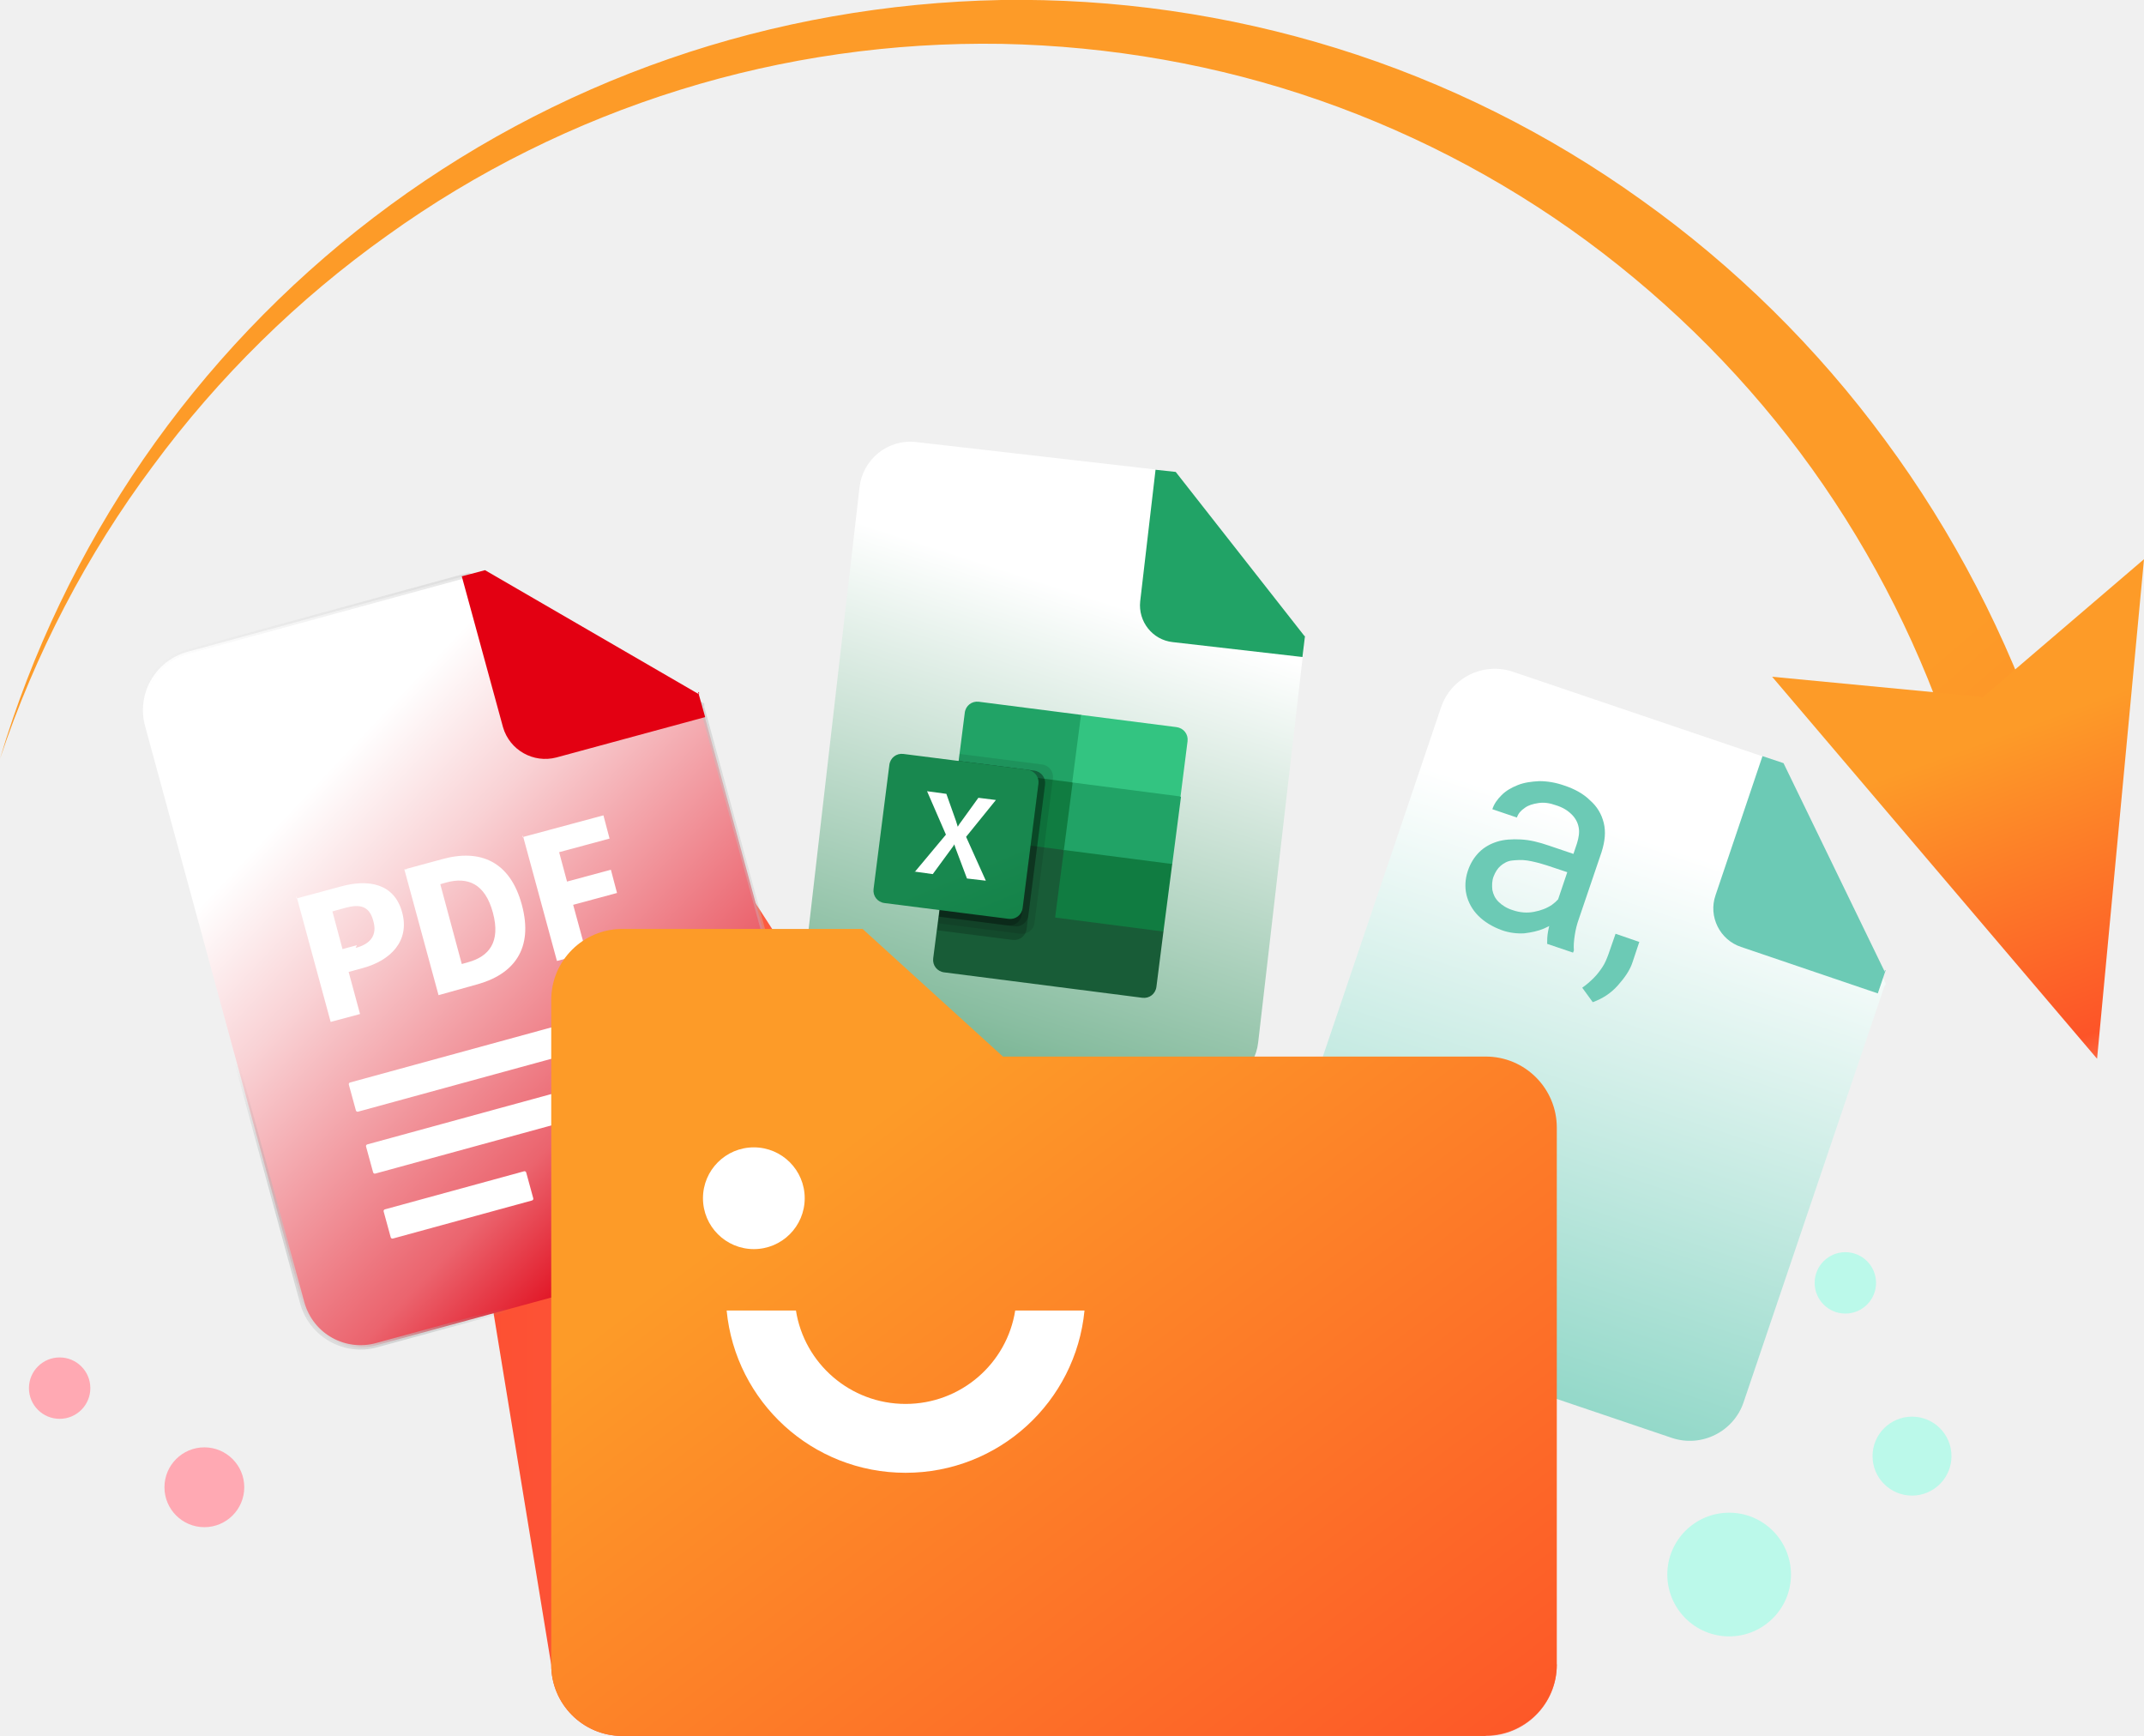
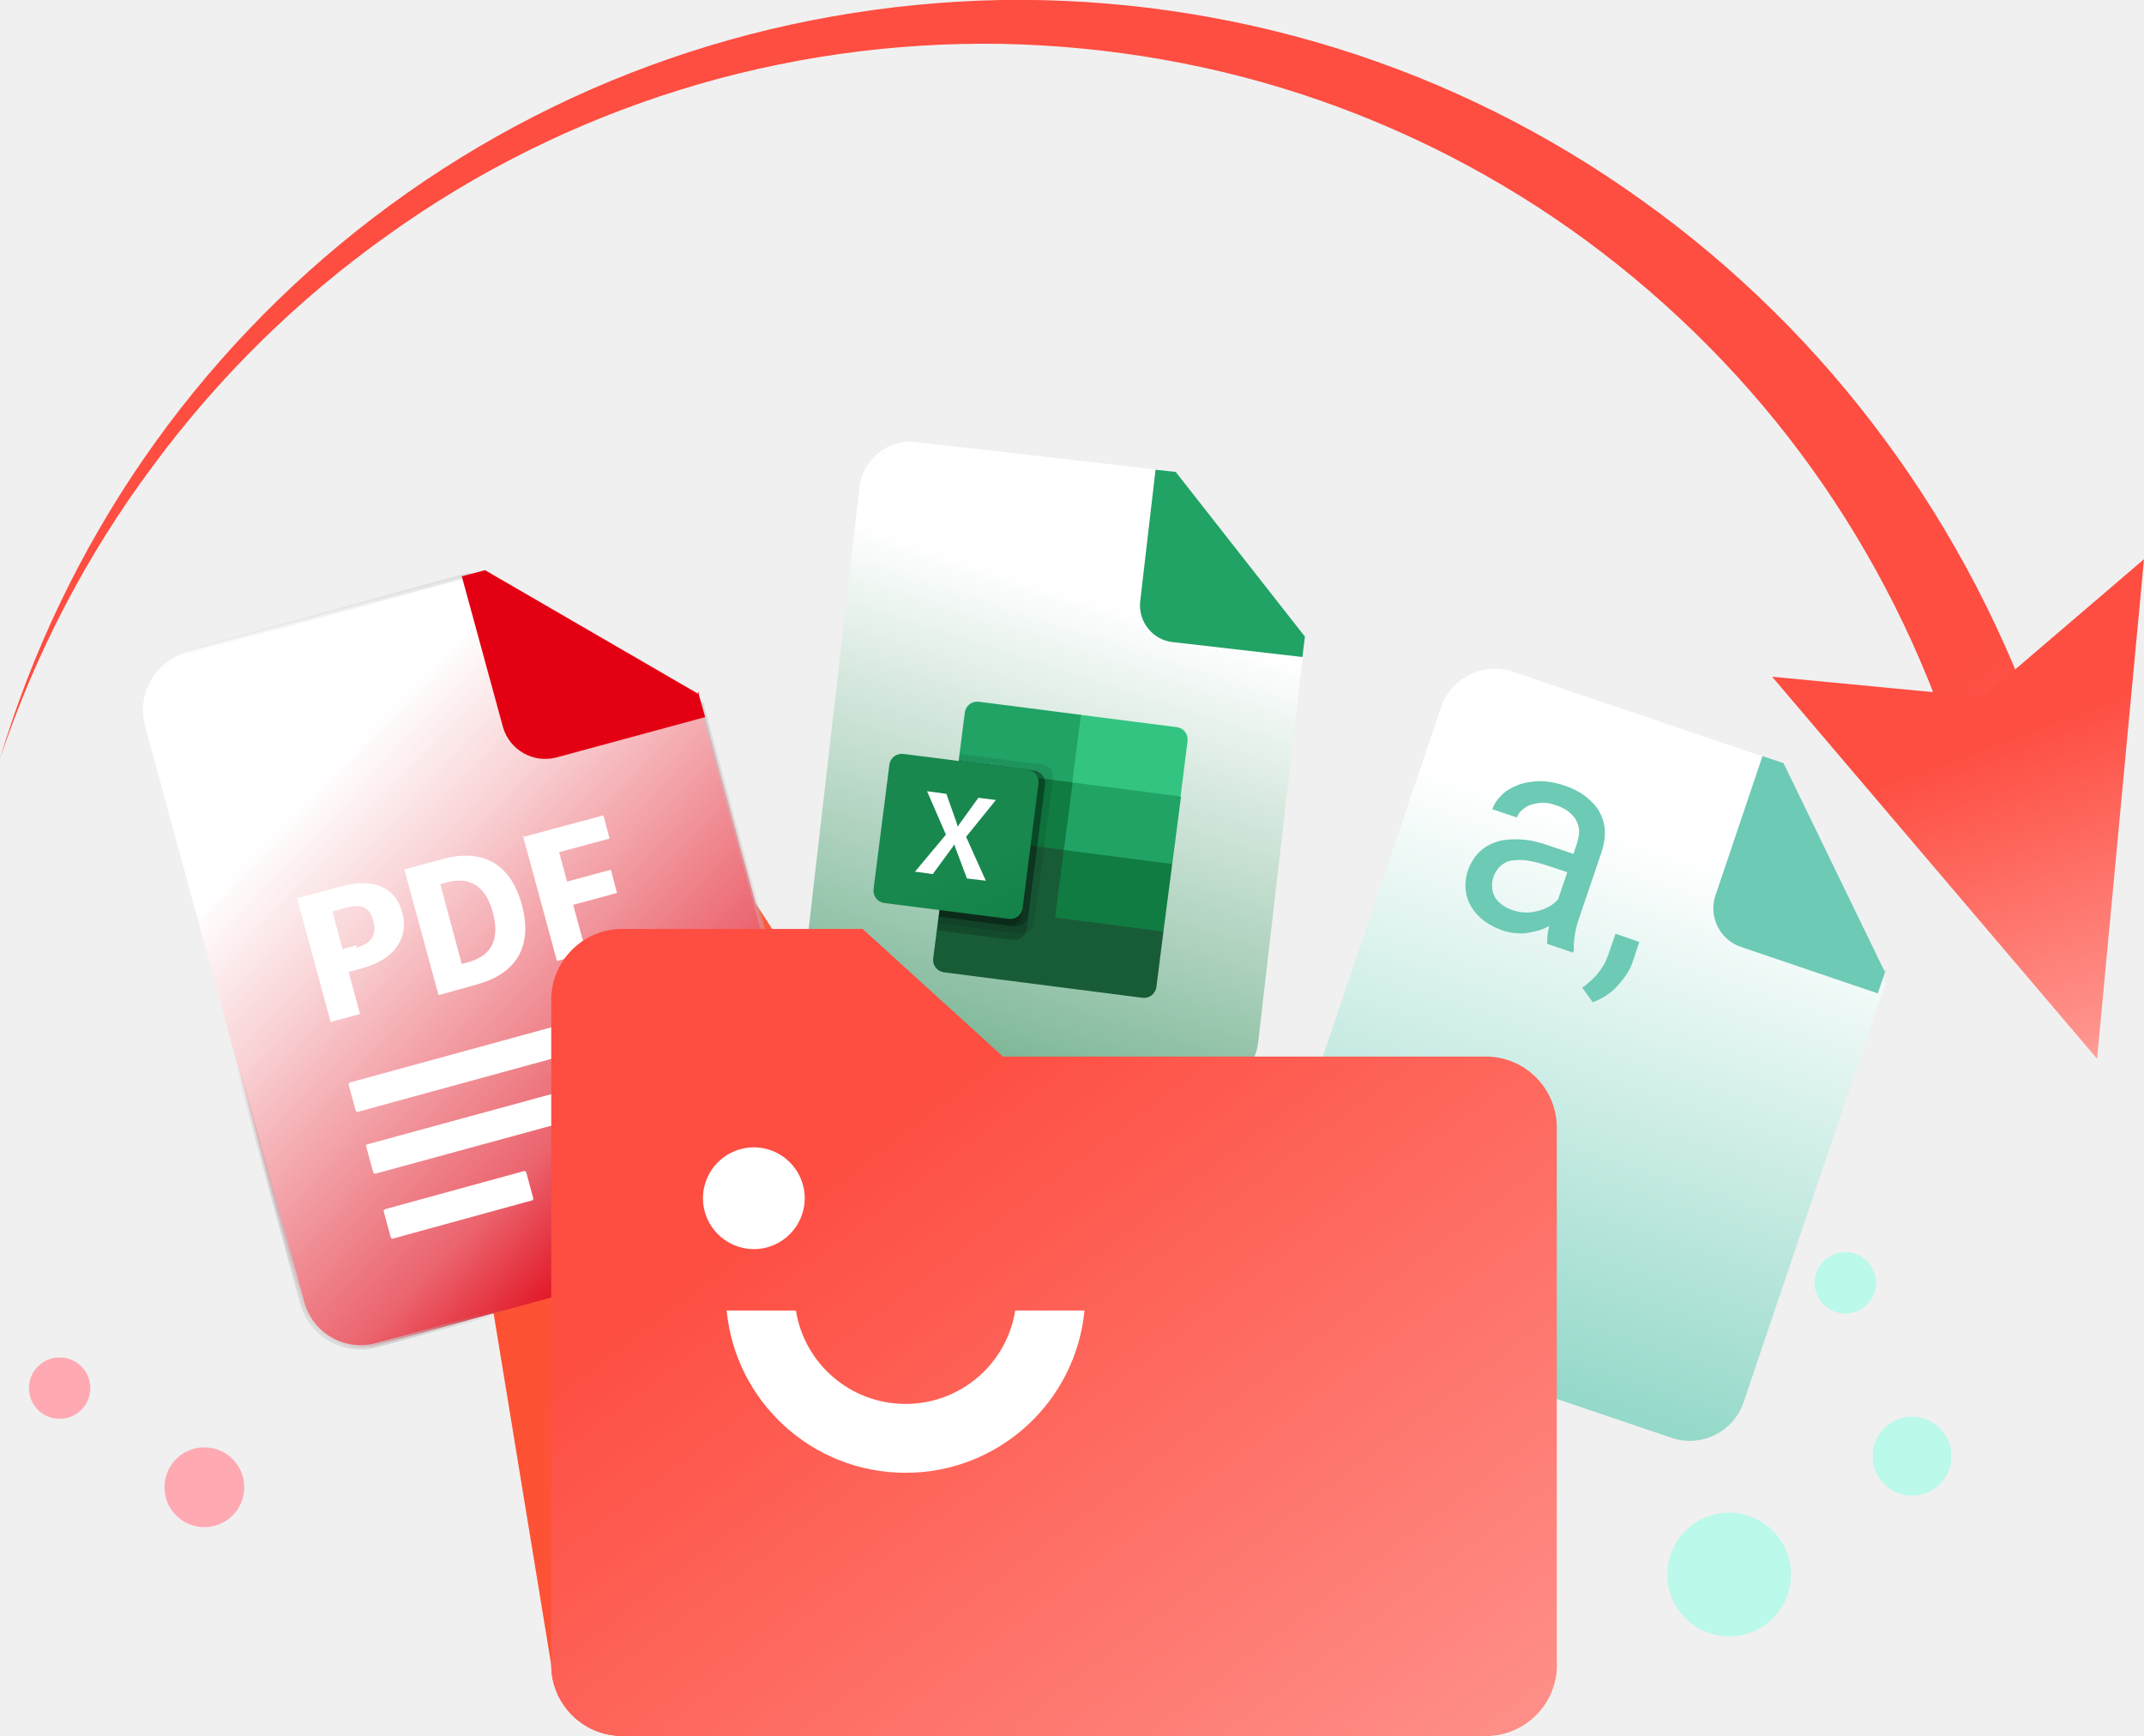
- <svg xmlns="http://www.w3.org/2000/svg" xmlns:xlink="http://www.w3.org/1999/xlink" id="Layer_2" version="1.1" viewBox="0 0 488.9 395.8">
-   <defs>
-     <style>
-       .st0 {
-         fill: #33c481;
-       }
- 
-       .st1 {
-         fill: #21a366;
-       }
- 
-       .st2 {
-         fill: #fff;
-       }
- 
-       .st3 {
-         fill: url(#linear-gradient1);
-       }
- 
-       .st4 {
-         fill: #e30012;
-       }
- 
-       .st5 {
-         fill: url(#linear-gradient8);
-       }
- 
-       .st6 {
-         fill: url(#linear-gradient2);
-         stroke: url(#linear-gradient3);
-         stroke-miterlimit: 10;
-       }
- 
-       .st7 {
-         opacity: .1;
-       }
- 
-       .st7, .st8 {
-         isolation: isolate;
-       }
- 
-       .st9 {
-         fill: #ffa9b3;
-       }
- 
-       .st10 {
-         fill: url(#linear-gradient7);
-       }
- 
-       .st11 {
-         fill: url(#linear-gradient4);
-       }
- 
-       .st12 {
-         fill: url(#linear-gradient5);
-       }
- 
-       .st8 {
-         opacity: .2;
-       }
- 
-       .st13 {
-         fill: #107c41;
-       }
- 
-       .st14 {
-         fill: #6ccab5;
-       }
- 
-       .st15 {
-         fill: url(#linear-gradient6);
-       }
- 
-       .st16 {
-         fill: #bbf9ea;
-       }
- 
-       .st17 {
-         fill: url(#linear-gradient);
-       }
- 
-       .st18 {
-         fill: #185c37;
-       }
-     </style>
-     <linearGradient id="linear-gradient" x1="253.3" y1="354.5" x2="192.7" y2="166.1" gradientTransform="translate(0 492) scale(1 -1)" gradientUnits="userSpaceOnUse">
-       <stop offset="0" stop-color="#fff" />
-       <stop offset=".5" stop-color="#88bda0" />
-       <stop offset=".8" stop-color="#318e5b" />
-       <stop offset="1" stop-color="#107c41" />
+ <svg xmlns="http://www.w3.org/2000/svg" version="1.1" id="Layer_2_00000179619551380421463810000009771575084541910947_" x="0px" y="0px" viewBox="0 0 488.9 395.8" style="enable-background:new 0 0 488.9 395.8;" xml:space="preserve">
+   <style type="text/css">
+ 	.st0{fill:#BBF9EA;}
+ 	.st1{fill:#FFA9B3;}
+ 	.st2{fill:url(#SVGID_1_);}
+ 	.st3{fill:#21A366;}
+ 	.st4{fill:url(#SVGID_00000096760903544908528020000002599748765150460033_);}
+ 	
+ 		.st5{fill:url(#SVGID_00000145740276897740492810000005907541369133585793_);stroke:url(#SVGID_00000160177069482076654590000008719641374679794578_);stroke-miterlimit:10;}
+ 	.st6{fill:#FFFFFF;}
+ 	.st7{fill:#E30012;}
+ 	.st8{fill:url(#SVGID_00000054233015925649624120000016164476003344550581_);}
+ 	.st9{fill:#6CCAB5;}
+ 	.st10{fill:url(#SVGID_00000128458930317930320070000003868684113492244109_);}
+ 	.st11{fill:url(#SVGID_00000146465138955387311140000012579290080486408334_);}
+ 	.st12{fill:url(#SVGID_00000047768407455981849800000002608811406273641103_);}
+ 	.st13{fill:#185C37;}
+ 	.st14{fill:#107C41;}
+ 	.st15{opacity:0.1;enable-background:new    ;}
+ 	.st16{opacity:0.2;enable-background:new    ;}
+ 	.st17{fill:url(#SVGID_00000051357002871635411860000002409367161238386358_);}
+ 	.st18{fill:#33C481;}
+ </style>
+   <circle class="st0" cx="394.3" cy="359" r="14.1" />
+   <circle class="st1" cx="46.6" cy="339.1" r="9.1" />
+   <circle class="st0" cx="436" cy="332" r="9" />
+   <circle class="st0" cx="420.8" cy="292.5" r="7" />
+   <circle class="st1" cx="13.6" cy="316.5" r="7" />
+   <linearGradient id="SVGID_1_" gradientUnits="userSpaceOnUse" x1="253.317" y1="245.506" x2="192.717" y2="433.906" gradientTransform="matrix(1 0 0 1 0 -108)">
+     <stop offset="0" style="stop-color:#FFFFFF" />
+     <stop offset="0.5" style="stop-color:#88BDA0" />
+     <stop offset="0.8" style="stop-color:#318E5B" />
+     <stop offset="1" style="stop-color:#107C41" />
+   </linearGradient>
+   <path class="st2" d="M297.3,147.7l-10.4,90c-0.7,6.2-6.3,11.1-13,10.3l-80.8-9.3c-6.2-0.7-11.1-6.3-10.3-13L196,111.1  c0.7-6.2,6.3-11.1,13-10.3l55.8,6.4l32.5,40.1V147.7L297.3,147.7L297.3,147.7z" />
+   <path class="st3" d="M297.6,144.8l-0.6,5l-29.6-3.4c-4.6-0.5-7.9-4.7-7.4-9.3l3.5-30l4.6,0.5l29.5,37.6V144.8L297.6,144.8  L297.6,144.8z" />
+   <linearGradient id="SVGID_00000008127795636297843040000011454497839749000879_" gradientUnits="userSpaceOnUse" x1="99.4" y1="407.4" x2="355" y2="407.4" gradientTransform="matrix(1 0 0 1 0 -108)">
+     <stop offset="0" style="stop-color:#FD4E30" />
+     <stop offset="0.6" style="stop-color:#FD684F" />
+     <stop offset="1" style="stop-color:#FE7E68" />
+   </linearGradient>
+   <path style="fill:url(#SVGID_00000008127795636297843040000011454497839749000879_);" d="M338.8,395.8H141.9  c-9,0-16.2-7.3-16.2-16.2L99.4,219.2c0-9,7.3-16.2,16.2-16.2h54.8l31.2,48.4h110.1c9,0,16.2,7.3,16.2,16.2l27.1,112  C355,388.6,347.7,395.8,338.8,395.8L338.8,395.8L338.8,395.8z" />
+   <linearGradient id="SVGID_00000111879683096488337870000003742905667875359422_" gradientUnits="userSpaceOnUse" x1="-3.104" y1="227.105" x2="228.196" y2="445.704" gradientTransform="matrix(1 0 0 1 0 -108)">
+     <stop offset="0.3" style="stop-color:#FFFFFF" />
+     <stop offset="0.4" style="stop-color:#F9D2D5" />
+     <stop offset="0.6" style="stop-color:#EB646E" />
+     <stop offset="0.7" style="stop-color:#DF0011" />
+   </linearGradient>
+   <linearGradient id="SVGID_00000002379723901434973170000008952978678337001362_" gradientUnits="userSpaceOnUse" x1="49.412" y1="391.113" x2="160.191" y2="268.037" gradientTransform="matrix(1 0 0 1 0 -108)">
+     <stop offset="0" style="stop-color:#DEDEDE" />
+     <stop offset="0.2" style="stop-color:#939394;stop-opacity:0" />
+     <stop offset="0.5" style="stop-color:#D6D6D6;stop-opacity:0" />
+     <stop offset="1" style="stop-color:#BFBFBF;stop-opacity:0.5" />
+   </linearGradient>
+   <path style="fill:url(#SVGID_00000111879683096488337870000003742905667875359422_);stroke:url(#SVGID_00000002379723901434973170000008952978678337001362_);stroke-miterlimit:10;" d="  M160.1,161.2l28.2,103.2c2,7.2-2.1,15-9.7,17l-92.7,25.3c-7.2,2-14.9-2.1-17-9.7L33.1,165.6c-2-7.2,2.1-14.9,9.7-17l64-17.5  l53.3,29.6V161.2l0.1,0L160.1,161.2L160.1,161.2z" />
+   <path class="st6" d="M67.8,204.8l10-2.7c6.2-1.7,12.1-0.7,13.9,5.9s-2.7,11-8.9,12.7l-3.3,0.9l2.6,9.6l-6.7,1.8l-7.8-28.7v0.5  C67.6,204.8,67.8,204.8,67.8,204.8z M81.2,216.1c3.3-0.9,4.9-2.9,3.9-6.2c-0.9-3.4-3.1-3.8-6.4-2.9l-2.9,0.8l2.3,8.6l3.3-0.9  L81.2,216.1L81.2,216.1L81.2,216.1z" />
+   <path class="st6" d="M92.7,198.1l8.1-2.2c8.6-2.4,15.5,0.4,18.2,10.4c2.7,10-1.8,15.9-10.4,18.2l-8.6,2.4l-7.8-28.7L92.7,198.1  L92.7,198.1z M106.7,219.4c4.8-1.3,7.5-4.6,5.7-11.3s-5.8-8.2-10.6-6.9l-1.4,0.4l4.9,18.2L106.7,219.4L106.7,219.4z" />
+   <path class="st6" d="M119.4,190.8l18.2-4.9l1.4,5.3l-11.5,3.1l1.8,6.7l10-2.7l1.4,5.3l-10,2.7l3,11l-6.7,1.8l-7.8-28.7v0.5h0.2  L119.4,190.8z" />
+   <path class="st6" d="M79.8,246.8l67.6-18.5c0.2-0.1,0.4,0.1,0.5,0.3l1.6,5.9c0.1,0.2-0.1,0.4-0.3,0.5l-67.6,18.5  c-0.2,0.1-0.4-0.1-0.5-0.3l-1.6-5.9C79.5,247.1,79.6,246.9,79.8,246.8z" />
+   <path class="st6" d="M83.8,260.9l52.8-14.4c0.2-0.1,0.4,0.1,0.5,0.3l1.6,5.9c0.1,0.2-0.1,0.4-0.3,0.5l-52.8,14.4  c-0.2,0.1-0.4-0.1-0.5-0.3l-1.6-5.9C83.4,261.2,83.5,261,83.8,260.9z" />
+   <path class="st6" d="M87.8,275.7l31.7-8.7c0.2-0.1,0.4,0.1,0.5,0.3l1.6,5.9c0.1,0.2-0.1,0.4-0.3,0.5l-31.7,8.7  c-0.2,0.1-0.4-0.1-0.5-0.3l-1.6-5.9C87.4,276,87.6,275.8,87.8,275.7z" />
+   <path class="st7" d="M159.2,157.8l1.6,5.7l-33.9,9.2c-5.3,1.4-10.7-1.7-12.2-6.9l-9.4-34.4l5.3-1.4l48.8,28.3v-0.5H159.2  L159.2,157.8z" />
+   <linearGradient id="SVGID_00000063625749280290007590000002590144588754856876_" gradientUnits="userSpaceOnUse" x1="324.004" y1="466.901" x2="378.904" y2="300.601" gradientTransform="matrix(1 0 0 1 0 -108)">
+     <stop offset="0" style="stop-color:#6CCAB5" />
+     <stop offset="1" style="stop-color:#FFFFFF" />
+   </linearGradient>
+   <path style="fill:url(#SVGID_00000063625749280290007590000002590144588754856876_);" d="M429.8,224.6l-32.2,95.1  c-2.2,6.6-9.5,10.5-16.5,8.1l-85.4-28.9c-6.6-2.2-10.5-9.5-8.1-16.5l41-121.1c2.2-6.6,9.5-10.5,16.5-8.1l59,20l25.9,51v0.4H429.8  L429.8,224.6L429.8,224.6z" />
+   <path class="st9" d="M430,221.2l-1.8,5.3L397,215.9c-4.8-1.6-7.5-6.9-5.8-11.8l10.7-31.7l4.8,1.6l23.1,47.6v-0.4L430,221.2  L430,221.2L430,221.2z" />
+   <path class="st9" d="M359.7,195.2l-1.3,4l-5.7-1.9c-1.6-0.5-3.1-0.9-4.4-1.1c-1.3-0.2-2.5-0.1-3.5,0s-1.9,0.6-2.6,1.2  c-0.7,0.6-1.2,1.4-1.6,2.4s-0.4,2.1-0.3,3.1c0.2,1,0.6,1.9,1.4,2.7s1.9,1.5,3.2,1.9c1.7,0.6,3.4,0.7,4.9,0.4  c1.6-0.3,2.9-0.8,4.1-1.6c1.1-0.8,1.9-1.7,2.3-2.6l1.5,3.5c-0.4,0.8-1.1,1.6-2.1,2.4c-1,0.8-2.1,1.5-3.5,2.1s-2.9,0.9-4.5,1.1  c-1.6,0.1-3.4-0.1-5.1-0.7c-2.2-0.8-4-1.9-5.4-3.3c-1.4-1.4-2.3-3.1-2.7-4.8s-0.3-3.6,0.3-5.4c0.6-1.8,1.5-3.2,2.6-4.3  s2.5-1.9,4.1-2.4s3.4-0.6,5.4-0.5s4.1,0.6,6.4,1.4l6.5,2.2l0,0L359.7,195.2L359.7,195.2L359.7,195.2z M353.9,209.2l5.7-16.9  c0.4-1.3,0.6-2.5,0.4-3.6s-0.7-2.1-1.6-3s-2-1.6-3.6-2.1c-1.4-0.5-2.7-0.7-4-0.5s-2.3,0.5-3.1,1.1c-0.9,0.6-1.5,1.3-1.8,2.2  l-5.6-1.9c0.4-1.2,1.1-2.2,2.1-3.2s2.2-1.7,3.7-2.3s3.1-0.8,4.9-0.9c1.8,0,3.7,0.3,5.7,1c2.4,0.8,4.4,1.9,5.9,3.4  c1.6,1.4,2.6,3.1,3.1,5.1s0.3,4.2-0.5,6.7l-5.2,15.3c-0.4,1.1-0.7,2.3-0.9,3.6c-0.2,1.3-0.3,2.5-0.2,3.5l-0.2,0.5l-5.9-2  c0-0.8,0-1.7,0.2-2.8s0.5-2.2,0.8-3.1h0.1V209.2z" />
+   <path class="st9" d="M373.8,214.8l-1.5,4.5c-0.6,1.9-1.8,3.6-3.4,5.4s-3.5,3-5.7,3.8l-2.4-3.3c1-0.7,1.8-1.4,2.6-2.2s1.4-1.6,2-2.5  s1-1.9,1.4-3l1.6-4.6l5.5,1.9L373.8,214.8L373.8,214.8z" />
+   <linearGradient id="SVGID_00000126323042123996952150000016207212292427686058_" gradientUnits="userSpaceOnUse" x1="99.063" y1="265.972" x2="419.063" y2="-156.028" gradientTransform="matrix(1 0 0 -1 0 398)">
+     <stop offset="0.3" style="stop-color:#FE4D41" />
+     <stop offset="0.7" style="stop-color:#FE938C" />
+     <stop offset="1" style="stop-color:#FFFFFF" />
+   </linearGradient>
+   <path style="fill:url(#SVGID_00000126323042123996952150000016207212292427686058_);" d="M338.8,395.8H141.9  c-9,0-16.2-7.3-16.2-16.2V228c0-9,7.3-16.2,16.2-16.2h54.8l32,29.1h110.1c9,0,16.2,7.3,16.2,16.2v122.4c0,9-7.3,16.2-16.2,16.2l0,0  V395.8z" />
+   <circle class="st6" cx="171.9" cy="273.2" r="11.6" />
+   <path class="st6" d="M247.3,298.8c-2,20.8-19.5,37-40.8,37s-38.8-16.2-40.8-37h15.8c1.9,12.1,12.4,21.3,25,21.3s23.1-9.2,25-21.3  H247.3z" />
+   <linearGradient id="SVGID_00000150081435794638835310000008245671325652212874_" gradientUnits="userSpaceOnUse" x1="157.168" y1="329.373" x2="689.168" y2="-292.627" gradientTransform="matrix(1 0 0 -1 0 398)">
+     <stop offset="0.3" style="stop-color:#FE4D41" />
+     <stop offset="0.7" style="stop-color:#FE938C" />
+     <stop offset="1" style="stop-color:#FFFFFF" />
+   </linearGradient>
+   <path style="fill:url(#SVGID_00000150081435794638835310000008245671325652212874_);" d="M0,173c7.2-24.2,18.3-47.4,32.7-68.3  s32.2-39.6,52.5-55.1s43.1-27.8,67.4-36.2C176.8,5,202.5,0.5,228.3,0c25.8-0.4,51.7,3.3,76.5,11s48.3,19.4,69.5,34.6  c21.2,15.1,40.1,33.7,55.6,54.8c15.6,21.1,27.8,44.7,36.2,69.6l0,0c1.7,5.2-1.1,10.9-6.3,12.7s-10.9-1.1-12.6-6.3c0,0,0-0.2-0.1-0.3  c-6.9-23.2-17.5-45.4-31.3-65.5s-30.9-38-50.3-52.9S324.2,31,301,22.9S253.2,10.5,228.4,10c-24.8-0.4-49.6,3.1-73.4,10.5  s-46.4,18.6-66.7,33.2C67.9,68.2,49.8,86,34.9,106.2C19.8,126.4,8,149.1,0,173z" />
+   <linearGradient id="SVGID_00000003088522148501099280000009044670018600576932_" gradientUnits="userSpaceOnUse" x1="437.896" y1="280.498" x2="499.196" y2="113.798" gradientTransform="matrix(1 0 0 -1 0 398)">
+     <stop offset="0.3" style="stop-color:#FE4D41" />
+     <stop offset="0.7" style="stop-color:#FE938C" />
+     <stop offset="1" style="stop-color:#FFFFFF" />
+   </linearGradient>
+   <polygon style="fill:url(#SVGID_00000003088522148501099280000009044670018600576932_);" points="404.1,154.3 452.2,158.9   488.9,127.5 478.2,241.4 " />
+   <g>
+     <path class="st13" d="M242.8,192.3l-25.6-8l-4.4,34.2c-0.2,1.6,0.9,3,2.5,3.2l45.2,5.8c1.6,0.2,3-0.9,3.2-2.5l1.6-12.6L242.8,192.3   L242.8,192.3L242.8,192.3z" />
+     <path class="st3" d="M246.6,163l-23.4-3c-1.6-0.2-3,0.9-3.2,2.5l-1.6,12.6l24.2,18.8l13.3,6.4l11.4-3.2l2-15.4l-22.7-18.6l0,0   L246.6,163z" />
+     <path class="st14" d="M218.4,175l26.2,3.4l-2,15.4l-26.2-3.4L218.4,175z" />
+     <path class="st15" d="M237.6,174.3l-18.8-2.4l-4.9,38.6l18.8,2.4c1.6,0.2,3-0.9,3.2-2.5l4.2-32.9   C240.3,175.9,239.2,174.5,237.6,174.3L237.6,174.3z" />
+     <path class="st16" d="M235.8,175.7l-17.2-2.2l-4.9,38.6l17.2,2.2c1.6,0.2,3-0.9,3.2-2.5l4.2-32.9   C238.5,177.3,237.4,175.9,235.8,175.7L235.8,175.7z" />
+     <path class="st16" d="M235.8,175.7l-17.2-2.2l-4.5,35.5l17.2,2.2c1.6,0.2,3-0.9,3.2-2.5l3.8-29.8   C238.5,177.3,237.4,175.9,235.8,175.7L235.8,175.7z" />
+     <path class="st16" d="M234.3,175.5l-15.7-2l-4.5,35.5l15.7,2c1.6,0.2,3-0.9,3.2-2.5l3.8-29.8C237,177.1,235.9,175.7,234.3,175.5   L234.3,175.5z" />
+     <linearGradient id="SVGID_00000006670664631426462930000006394868624599126151_" gradientUnits="userSpaceOnUse" x1="64.547" y1="453.688" x2="153.747" y2="608.188" gradientTransform="matrix(0.2976 3.811939e-02 -3.811939e-02 0.2976 219.0878 60.4099)">
+       <stop offset="0" style="stop-color:#18884F" />
+       <stop offset="0.5" style="stop-color:#117E43" />
+       <stop offset="1" style="stop-color:#0B6631" />
    </linearGradient>
-     <linearGradient id="linear-gradient1" x1="99.4" y1="192.6" x2="355" y2="192.6" gradientTransform="translate(0 492) scale(1 -1)" gradientUnits="userSpaceOnUse">
-       <stop offset="0" stop-color="#fd4e30" />
-       <stop offset=".6" stop-color="#fd684f" />
-       <stop offset="1" stop-color="#fe7e68" />
-     </linearGradient>
-     <linearGradient id="linear-gradient2" x1="-3.1" y1="372.9" x2="228.2" y2="154.3" gradientTransform="translate(0 492) scale(1 -1)" gradientUnits="userSpaceOnUse">
-       <stop offset=".3" stop-color="#fff" />
-       <stop offset=".4" stop-color="#f9d2d5" />
-       <stop offset=".6" stop-color="#eb646e" />
-       <stop offset=".7" stop-color="#df0011" />
-     </linearGradient>
-     <linearGradient id="linear-gradient3" x1="49.4" y1="208.9" x2="160.2" y2="332" gradientTransform="translate(0 492) scale(1 -1)" gradientUnits="userSpaceOnUse">
-       <stop offset="0" stop-color="#dedede" />
-       <stop offset=".2" stop-color="#939394" stop-opacity="0" />
-       <stop offset=".5" stop-color="#d6d6d6" stop-opacity="0" />
-       <stop offset="1" stop-color="#bfbfbf" stop-opacity=".5" />
-     </linearGradient>
-     <linearGradient id="linear-gradient4" x1="324" y1="133.1" x2="378.9" y2="299.4" gradientTransform="translate(0 492) scale(1 -1)" gradientUnits="userSpaceOnUse">
-       <stop offset="0" stop-color="#6ccab5" />
-       <stop offset="1" stop-color="#fff" />
-     </linearGradient>
-     <linearGradient id="linear-gradient5" x1="99.1" y1="132" x2="419.1" y2="554" gradientUnits="userSpaceOnUse">
-       <stop offset=".3" stop-color="#fd9b28" />
-       <stop offset=".7" stop-color="#fd5428" />
-       <stop offset="1" stop-color="#fff" />
-     </linearGradient>
-     <linearGradient id="linear-gradient6" x1="157.2" y1="68.6" x2="689.2" y2="690.6" xlink:href="#linear-gradient5" />
-     <linearGradient id="linear-gradient7" x1="437.9" y1="117.5" x2="499.2" y2="284.2" xlink:href="#linear-gradient5" />
-     <linearGradient id="linear-gradient8" x1="-105" y1="356" x2="-15.8" y2="201.5" gradientTransform="translate(238.7 307.8) rotate(7.3) scale(.3 -.3)" gradientUnits="userSpaceOnUse">
-       <stop offset="0" stop-color="#18884f" />
-       <stop offset=".5" stop-color="#117e43" />
-       <stop offset="1" stop-color="#0b6631" />
-     </linearGradient>
-   </defs>
-   <circle class="st16" cx="394.3" cy="359" r="14.1" />
-   <circle class="st9" cx="46.6" cy="339.1" r="9.1" />
-   <circle class="st16" cx="436" cy="332" r="9" />
-   <circle class="st16" cx="420.8" cy="292.5" r="7" />
-   <circle class="st9" cx="13.6" cy="316.5" r="7" />
-   <path class="st17" d="M297.3,147.7l-10.4,90c-.7,6.2-6.3,11.1-13,10.3l-80.8-9.3c-6.2-.7-11.1-6.3-10.3-13l13.2-114.6c.7-6.2,6.3-11.1,13-10.3l55.8,6.4,32.5,40.1v.4h0Z" />
-   <path class="st1" d="M297.6,144.8l-.6,5-29.6-3.4c-4.6-.5-7.9-4.7-7.4-9.3l3.5-30,4.6.5,29.5,37.6v-.4h0Z" />
-   <path class="st3" d="M338.8,395.8h-196.9c-9,0-16.2-7.3-16.2-16.2l-26.3-160.4c0-9,7.3-16.2,16.2-16.2h54.8l31.2,48.4h110.1c9,0,16.2,7.3,16.2,16.2l27.1,112c0,9-7.3,16.2-16.2,16.2h0Z" />
-   <path class="st6" d="M160.1,161.2l28.2,103.2c2,7.2-2.1,15-9.7,17l-92.7,25.3c-7.2,2-14.9-2.1-17-9.7l-35.8-131.4c-2-7.2,2.1-14.9,9.7-17l64-17.5,53.3,29.6v.5h.1-.1Z" />
-   <path class="st2" d="M67.8,204.8l10-2.7c6.2-1.7,12.1-.7,13.9,5.9s-2.7,11-8.9,12.7l-3.3.9,2.6,9.6-6.7,1.8-7.8-28.7v.5h.2ZM81.2,216.1c3.3-.9,4.9-2.9,3.9-6.2-.9-3.4-3.1-3.8-6.4-2.9l-2.9.8,2.3,8.6,3.3-.9-.3.6h0Z" />
-   <path class="st2" d="M92.7,198.1l8.1-2.2c8.6-2.4,15.5.4,18.2,10.4,2.7,10-1.8,15.9-10.4,18.2l-8.6,2.4-7.8-28.7h.5ZM106.7,219.4c4.8-1.3,7.5-4.6,5.7-11.3s-5.8-8.2-10.6-6.9l-1.4.4,4.9,18.2,1.4-.4h0Z" />
-   <path class="st2" d="M119.4,190.8l18.2-4.9,1.4,5.3-11.5,3.1,1.8,6.7,10-2.7,1.4,5.3-10,2.7,3,11-6.7,1.8-7.8-28.7v.5h.2Z" />
-   <rect class="st2" x="79.1" y="237.4" width="70.9" height="6.9" rx=".4" ry=".4" transform="translate(-59.5 38.8) rotate(-15.3)" />
-   <rect class="st2" x="83.3" y="253.6" width="55.5" height="6.9" rx=".4" ry=".4" transform="translate(-63.9 38.4) rotate(-15.3)" />
-   <rect class="st2" x="87.7" y="271.3" width="33.7" height="6.9" rx=".4" ry=".4" transform="translate(-68.8 37.3) rotate(-15.3)" />
-   <path class="st4" d="M159.2,157.8l1.6,5.7-33.9,9.2c-5.3,1.4-10.7-1.7-12.2-6.9l-9.4-34.4,5.3-1.4,48.8,28.3v-.5h-.2Z" />
-   <path class="st11" d="M429.8,224.6l-32.2,95.1c-2.2,6.6-9.5,10.5-16.5,8.1l-85.4-28.9c-6.6-2.2-10.5-9.5-8.1-16.5l41-121.1c2.2-6.6,9.5-10.5,16.5-8.1l59,20,25.9,51v.4h-.2,0Z" />
-   <path class="st14" d="M430,221.2l-1.8,5.3-31.2-10.6c-4.8-1.6-7.5-6.9-5.8-11.8l10.7-31.7,4.8,1.6,23.1,47.6v-.4h.2,0Z" />
-   <path class="st14" d="M359.7,195.2l-1.3,4-5.7-1.9c-1.6-.5-3.1-.9-4.4-1.1-1.3-.2-2.5-.1-3.5,0s-1.9.6-2.6,1.2c-.7.6-1.2,1.4-1.6,2.4s-.4,2.1-.3,3.1c.2,1,.6,1.9,1.4,2.7s1.9,1.5,3.2,1.9c1.7.6,3.4.7,4.9.4,1.6-.3,2.9-.8,4.1-1.6,1.1-.8,1.9-1.7,2.3-2.6l1.5,3.5c-.4.8-1.1,1.6-2.1,2.4-1,.8-2.1,1.5-3.5,2.1s-2.9.9-4.5,1.1c-1.6.1-3.4-.1-5.1-.7-2.2-.8-4-1.9-5.4-3.3-1.4-1.4-2.3-3.1-2.7-4.8s-.3-3.6.3-5.4c.6-1.8,1.5-3.2,2.6-4.3s2.5-1.9,4.1-2.4,3.4-.6,5.4-.5,4.1.6,6.4,1.4l6.5,2.2h0v.2h0ZM353.9,209.2l5.7-16.9c.4-1.3.6-2.5.4-3.6s-.7-2.1-1.6-3-2-1.6-3.6-2.1c-1.4-.5-2.7-.7-4-.5s-2.3.5-3.1,1.1c-.9.6-1.5,1.3-1.8,2.2l-5.6-1.9c.4-1.2,1.1-2.2,2.1-3.2s2.2-1.7,3.7-2.3,3.1-.8,4.9-.9c1.8,0,3.7.3,5.7,1,2.4.8,4.4,1.9,5.9,3.4,1.6,1.4,2.6,3.1,3.1,5.1s.3,4.2-.5,6.7l-5.2,15.3c-.4,1.1-.7,2.3-.9,3.6-.2,1.3-.3,2.5-.2,3.5l-.2.5-5.9-2c0-.8,0-1.7.2-2.8s.5-2.2.8-3.1h.1Z" />
-   <path class="st14" d="M373.8,214.8l-1.5,4.5c-.6,1.9-1.8,3.6-3.4,5.4s-3.5,3-5.7,3.8l-2.4-3.3c1-.7,1.8-1.4,2.6-2.2s1.4-1.6,2-2.5,1-1.9,1.4-3l1.6-4.6,5.5,1.9h-.1Z" />
-   <path class="st12" d="M338.8,395.8h-196.9c-9,0-16.2-7.3-16.2-16.2v-151.6c0-9,7.3-16.2,16.2-16.2h54.8l32,29.1h110.1c9,0,16.2,7.3,16.2,16.2v122.4c0,9-7.3,16.2-16.2,16.2h0Z" />
-   <circle class="st2" cx="171.9" cy="273.2" r="11.6" />
-   <path class="st2" d="M247.3,298.8c-2,20.8-19.5,37-40.8,37s-38.8-16.2-40.8-37h15.8c1.9,12.1,12.4,21.3,25,21.3s23.1-9.2,25-21.3h15.8Z" />
-   <path class="st15" d="M0,173c7.2-24.2,18.3-47.4,32.7-68.3,14.4-20.9,32.2-39.6,52.5-55.1,20.3-15.5,43.1-27.8,67.4-36.2C176.8,5,202.5.5,228.3,0c25.8-.4,51.7,3.3,76.5,11,24.8,7.7,48.3,19.4,69.5,34.6,21.2,15.1,40.1,33.7,55.6,54.8,15.6,21.1,27.8,44.7,36.2,69.6h0c1.7,5.2-1.1,10.9-6.3,12.7s-10.9-1.1-12.6-6.3c0,0,0-.2-.1-.3-6.9-23.2-17.5-45.4-31.3-65.5-13.8-20.1-30.9-38-50.3-52.9s-41.3-26.7-64.5-34.8c-23.2-8.1-47.8-12.4-72.6-12.9-24.8-.4-49.6,3.1-73.4,10.5-23.8,7.4-46.4,18.6-66.7,33.2-20.4,14.5-38.5,32.3-53.4,52.5C19.8,126.4,8,149.1,0,173Z" />
-   <polygon class="st10" points="404.1 154.3 452.2 158.9 488.9 127.5 478.2 241.4 404.1 154.3" />
-   <g>
-     <path class="st18" d="M242.8,192.3l-25.6-8-4.4,34.2c-.2,1.6.9,3,2.5,3.2l45.2,5.8c1.6.2,3-.9,3.2-2.5l1.6-12.6-22.5-20.1h0Z" />
-     <path class="st1" d="M246.6,163l-23.4-3c-1.6-.2-3,.9-3.2,2.5l-1.6,12.6,24.2,18.8,13.3,6.4,11.4-3.2,2-15.4-22.7-18.6h0Z" />
-     <path class="st13" d="M218.4,175l26.2,3.4-2,15.4-26.2-3.4,2-15.4Z" />
-     <path class="st7" d="M237.6,174.3l-18.8-2.4-4.9,38.6,18.8,2.4c1.6.2,3-.9,3.2-2.5l4.2-32.9c.2-1.6-.9-3-2.5-3.2h0Z" />
-     <path class="st8" d="M235.8,175.7l-17.2-2.2-4.9,38.6,17.2,2.2c1.6.2,3-.9,3.2-2.5l4.2-32.9c.2-1.6-.9-3-2.5-3.2h0Z" />
-     <path class="st8" d="M235.8,175.7l-17.2-2.2-4.5,35.5,17.2,2.2c1.6.2,3-.9,3.2-2.5l3.8-29.8c.2-1.6-.9-3-2.5-3.2h0Z" />
-     <path class="st8" d="M234.3,175.5l-15.7-2-4.5,35.5,15.7,2c1.6.2,3-.9,3.2-2.5l3.8-29.8c.2-1.6-.9-3-2.5-3.2h0Z" />
-     <path class="st5" d="M206,171.9l28.3,3.6c1.6.2,2.7,1.6,2.5,3.2l-3.6,28.3c-.2,1.6-1.6,2.7-3.2,2.5l-28.3-3.6c-1.6-.2-2.7-1.6-2.5-3.2l3.6-28.3c.2-1.6,1.6-2.7,3.2-2.5Z" />
-     <path class="st2" d="M208.6,198.8l7.1-8.5-4.3-9.9,4.4.6,2.2,6.2c.2.6.3,1,.4,1.3h0c.2-.4.5-.8.8-1.2l3.9-5.4,4,.5-6.8,8.4,4.5,10-4.3-.5-2.6-6.9c-.1-.3-.2-.6-.3-.9h0c-.1.3-.3.5-.5.8l-4.4,6-4.3-.6h.2Z" />
-     <path class="st0" d="M268.4,165.8l-21.9-2.8-2,15.4,24.7,3.2,1.6-12.6c.2-1.6-.9-3-2.5-3.2h0Z" />
-     <path class="st13" d="M242.6,193.8l24.7,3.2-2,15.4-24.7-3.2,2-15.4h0Z" />
+     <path style="fill:url(#SVGID_00000006670664631426462930000006394868624599126151_);" d="M206,171.9l28.3,3.6   c1.6,0.2,2.7,1.6,2.5,3.2l-3.6,28.3c-0.2,1.6-1.6,2.7-3.2,2.5l-28.3-3.6c-1.6-0.2-2.7-1.6-2.5-3.2l3.6-28.3   C203,172.8,204.4,171.7,206,171.9z" />
+     <path class="st6" d="M208.6,198.8l7.1-8.5l-4.3-9.9l4.4,0.6l2.2,6.2c0.2,0.6,0.3,1,0.4,1.3l0,0c0.2-0.4,0.5-0.8,0.8-1.2l3.9-5.4   l4,0.5l-6.8,8.4l4.5,10l-4.3-0.5l-2.6-6.9c-0.1-0.3-0.2-0.6-0.3-0.9l0,0c-0.1,0.3-0.3,0.5-0.5,0.8l-4.4,6l-4.3-0.6L208.6,198.8   L208.6,198.8z" />
+     <path class="st18" d="M268.4,165.8l-21.9-2.8l-2,15.4l24.7,3.2l1.6-12.6C271,167.4,269.9,166,268.4,165.8L268.4,165.8L268.4,165.8z   " />
+     <path class="st14" d="M242.6,193.8l24.7,3.2l-2,15.4l-24.7-3.2L242.6,193.8L242.6,193.8L242.6,193.8z" />
  </g>
</svg>
